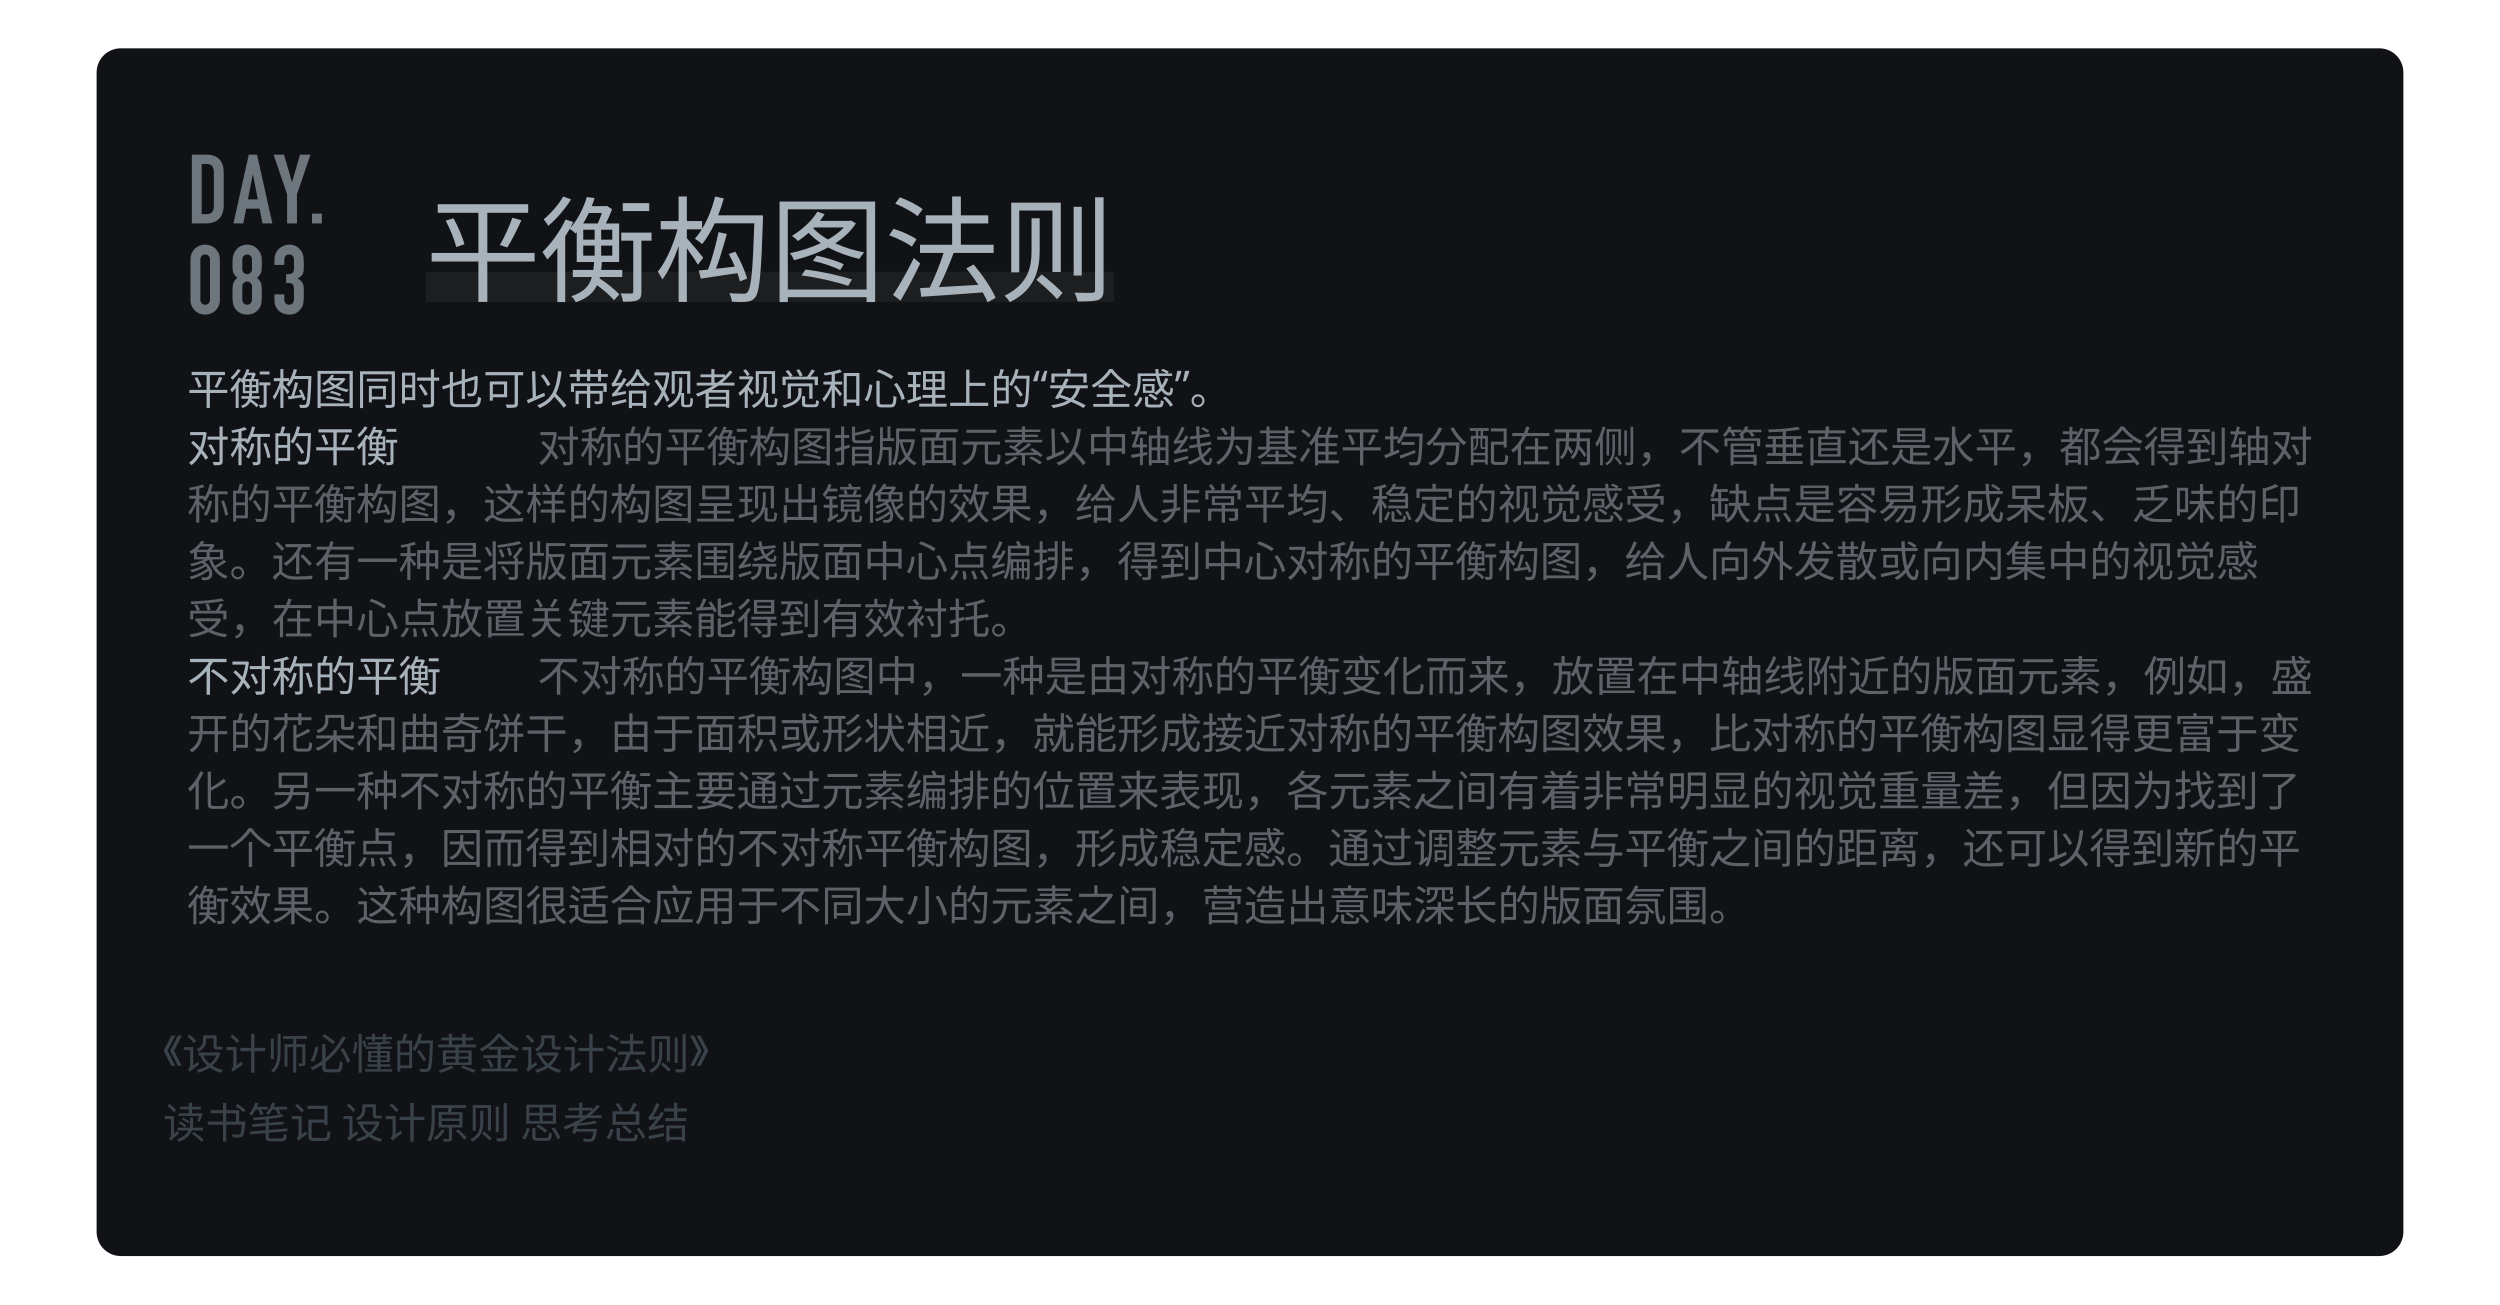
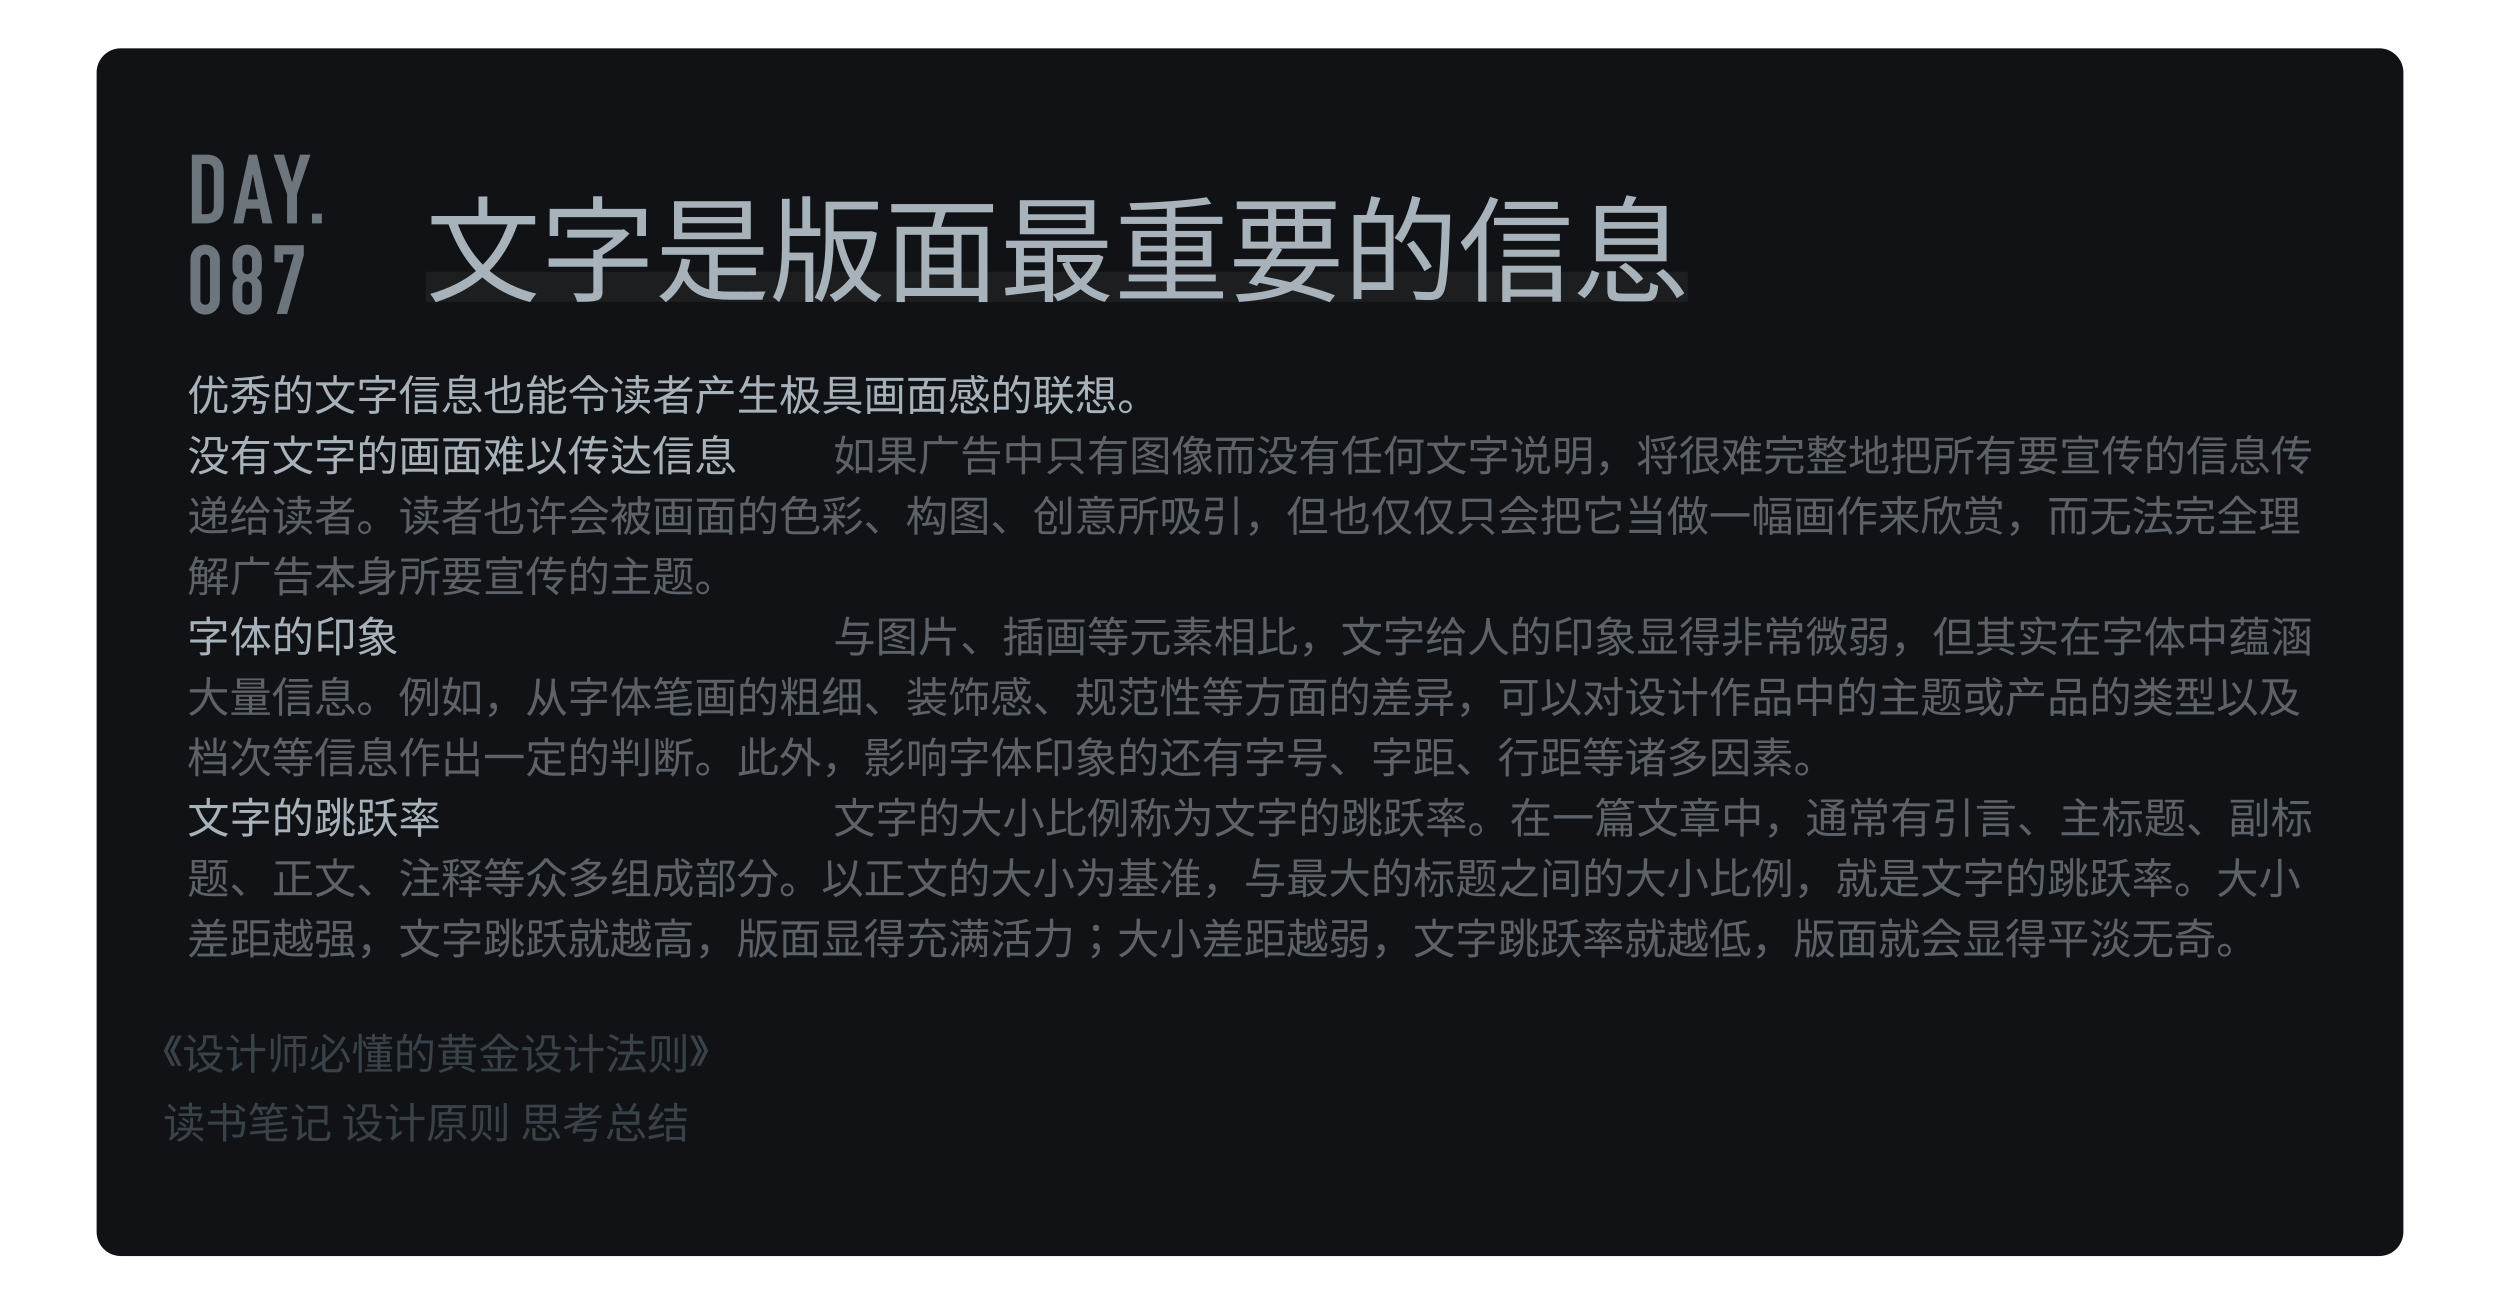
<svg xmlns="http://www.w3.org/2000/svg" width="828px" height="432px" viewBox="0 0 828 432" version="1.1">
-   <g id="83" stroke="none" stroke-width="1" fill="none" fill-rule="evenodd">
+   <g id="87" stroke="none" stroke-width="1" fill="none" fill-rule="evenodd">
    <g id="编组" transform="translate(32, 16)">
      <rect id="矩形" fill="#101216" x="0" y="0" width="764" height="400" rx="8" />
-       <path d="M31.536,58 L31.536,35.216 L36.368,35.216 C38.245,35.216 39.669,35.728 40.64,36.752 C41.611,37.776 42.096,39.227 42.096,41.104 L42.096,51.76 C42.096,53.893 41.579,55.467 40.544,56.48 C39.509,57.493 38.021,58 36.08,58 L31.536,58 Z M34.8,38.288 L34.8,54.928 L36.304,54.928 C37.221,54.928 37.872,54.699 38.256,54.24 C38.64,53.781 38.832,53.061 38.832,52.08 L38.832,41.104 C38.832,40.208 38.651,39.515 38.288,39.024 C37.925,38.533 37.264,38.288 36.304,38.288 L34.8,38.288 Z M53.376,50.032 L51.776,41.776 L51.712,41.776 L50.112,50.032 L53.376,50.032 Z M45.312,58 L50.4,35.216 L53.12,35.216 L58.208,58 L54.944,58 L53.984,53.104 L49.536,53.104 L48.576,58 L45.312,58 Z M63.088,58 L63.088,48.368 L58.608,35.216 L62.064,35.216 L64.688,44.272 L64.752,44.272 L67.376,35.216 L70.832,35.216 L66.352,48.368 L66.352,58 L63.088,58 Z M71.328,58 L71.328,54.736 L74.592,54.736 L74.592,58 L71.328,58 Z M31.088,69.92 C31.088,69.152 31.221,68.469 31.488,67.872 C31.755,67.275 32.112,66.763 32.56,66.336 C33.008,65.909 33.525,65.584 34.112,65.36 C34.699,65.136 35.312,65.024 35.952,65.024 C36.592,65.024 37.205,65.136 37.792,65.36 C38.379,65.584 38.896,65.909 39.344,66.336 C39.792,66.763 40.149,67.275 40.416,67.872 C40.683,68.469 40.816,69.152 40.816,69.92 L40.816,83.296 C40.816,84.064 40.683,84.747 40.416,85.344 C40.149,85.941 39.792,86.453 39.344,86.88 C38.896,87.307 38.379,87.632 37.792,87.856 C37.205,88.08 36.592,88.192 35.952,88.192 C35.312,88.192 34.699,88.08 34.112,87.856 C33.525,87.632 33.008,87.307 32.56,86.88 C32.112,86.453 31.755,85.941 31.488,85.344 C31.221,84.747 31.088,84.064 31.088,83.296 L31.088,69.92 Z M34.352,83.296 C34.352,83.765 34.501,84.155 34.8,84.464 C35.099,84.773 35.483,84.928 35.952,84.928 C36.421,84.928 36.805,84.773 37.104,84.464 C37.403,84.155 37.552,83.765 37.552,83.296 L37.552,69.92 C37.552,69.451 37.403,69.061 37.104,68.752 C36.805,68.443 36.421,68.288 35.952,68.288 C35.483,68.288 35.099,68.443 34.8,68.752 C34.501,69.061 34.352,69.451 34.352,69.92 L34.352,83.296 Z M51.456,69.888 C51.456,69.44 51.296,69.061 50.976,68.752 C50.656,68.443 50.283,68.288 49.856,68.288 C49.429,68.288 49.056,68.443 48.736,68.752 C48.416,69.061 48.256,69.44 48.256,69.888 L48.256,73.216 C48.256,73.664 48.416,74.043 48.736,74.352 C49.056,74.661 49.429,74.816 49.856,74.816 C50.283,74.816 50.656,74.661 50.976,74.352 C51.296,74.043 51.456,73.664 51.456,73.216 L51.456,69.888 Z M44.993,71.5 L44.992,71.168 C44.992,70.549 45.013,70.021 45.056,69.584 C45.099,69.147 45.173,68.768 45.28,68.448 C45.387,68.128 45.509,67.84 45.648,67.584 C45.787,67.328 45.963,67.061 46.176,66.784 C46.603,66.229 47.136,65.797 47.776,65.488 C48.416,65.179 49.109,65.024 49.856,65.024 C50.603,65.024 51.296,65.179 51.936,65.488 C52.576,65.797 53.109,66.229 53.536,66.784 C53.749,67.061 53.931,67.328 54.08,67.584 C54.229,67.84 54.357,68.128 54.464,68.448 C54.571,68.768 54.64,69.147 54.672,69.584 C54.704,70.021 54.72,70.549 54.72,71.168 L54.716,71.815 C54.712,72.223 54.702,72.583 54.688,72.896 C54.667,73.365 54.603,73.781 54.496,74.144 C54.389,74.507 54.224,74.832 54,75.12 C53.776,75.408 53.472,75.712 53.088,76.032 C53.472,76.331 53.776,76.629 54,76.928 C54.224,77.227 54.389,77.579 54.496,77.984 C54.603,78.389 54.667,78.885 54.688,79.472 L54.71,80.3 C54.717,80.7 54.72,81.144 54.72,81.632 L54.716,82.205 C54.71,82.658 54.695,83.048 54.672,83.376 C54.64,83.835 54.592,84.235 54.528,84.576 C54.464,84.917 54.373,85.205 54.256,85.44 C54.139,85.675 53.995,85.92 53.824,86.176 C53.461,86.731 52.949,87.205 52.288,87.6 C51.627,87.995 50.816,88.192 49.856,88.192 C48.896,88.192 48.085,87.995 47.424,87.6 C46.763,87.205 46.251,86.731 45.888,86.176 C45.717,85.92 45.573,85.675 45.456,85.44 C45.339,85.205 45.248,84.917 45.184,84.576 C45.12,84.235 45.072,83.835 45.04,83.376 L45.016,82.953 C45.003,82.651 44.996,82.308 44.993,81.926 L44.995,80.933 C44.999,80.378 45.009,79.891 45.024,79.472 C45.045,78.885 45.109,78.389 45.216,77.984 C45.323,77.579 45.488,77.227 45.712,76.928 C45.936,76.629 46.24,76.331 46.624,76.032 C46.24,75.712 45.936,75.408 45.712,75.12 C45.488,74.832 45.323,74.507 45.216,74.144 C45.109,73.781 45.045,73.365 45.024,72.896 L45.006,72.391 C44.999,72.121 44.995,71.824 44.993,71.5 L44.993,71.5 Z M51.456,78.848 C51.456,78.4 51.296,78.021 50.976,77.712 C50.656,77.403 50.283,77.248 49.856,77.248 C49.429,77.248 49.056,77.403 48.736,77.712 C48.416,78.021 48.256,78.4 48.256,78.848 L48.256,83.328 C48.256,83.776 48.416,84.155 48.736,84.464 C49.056,84.773 49.429,84.928 49.856,84.928 C50.283,84.928 50.656,84.773 50.976,84.464 C51.296,84.155 51.456,83.776 51.456,83.328 L51.456,78.848 Z M62.768,74.816 C63.749,74.816 64.427,74.699 64.8,74.464 C65.173,74.229 65.36,73.685 65.36,72.832 L65.36,69.888 C65.36,69.419 65.216,69.035 64.928,68.736 C64.64,68.437 64.251,68.288 63.76,68.288 C63.184,68.288 62.773,68.469 62.528,68.832 C62.283,69.195 62.16,69.547 62.16,69.888 L62.16,71.744 L58.896,71.744 L58.896,69.856 C58.896,69.195 59.024,68.565 59.28,67.968 C59.536,67.371 59.888,66.859 60.336,66.432 C60.784,66.005 61.307,65.664 61.904,65.408 C62.501,65.152 63.141,65.024 63.824,65.024 C64.72,65.024 65.461,65.2 66.048,65.552 C66.635,65.904 67.077,66.261 67.376,66.624 C67.589,66.88 67.776,67.136 67.936,67.392 C68.096,67.648 68.229,67.957 68.336,68.32 C68.528,69.024 68.624,70.069 68.624,71.456 L68.62,72.096 C68.614,72.599 68.599,73.026 68.576,73.376 C68.544,73.867 68.464,74.272 68.336,74.592 C68.187,74.933 67.979,75.221 67.712,75.456 C67.445,75.691 67.077,75.947 66.608,76.224 C67.12,76.544 67.509,76.843 67.776,77.12 C68.043,77.397 68.24,77.717 68.368,78.08 C68.496,78.464 68.571,78.917 68.592,79.44 L68.608,79.923 C68.619,80.355 68.624,80.861 68.624,81.44 L68.62,82.049 C68.614,82.53 68.599,82.946 68.576,83.296 C68.544,83.787 68.496,84.192 68.432,84.512 C68.368,84.853 68.283,85.141 68.176,85.376 C68.069,85.611 67.931,85.856 67.76,86.112 C67.355,86.709 66.837,87.205 66.208,87.6 C65.579,87.995 64.752,88.192 63.728,88.192 C63.216,88.192 62.672,88.107 62.096,87.936 C61.52,87.765 60.997,87.488 60.528,87.104 C60.059,86.72 59.669,86.219 59.36,85.6 C59.051,84.981 58.896,84.224 58.896,83.328 L58.896,81.472 L62.16,81.472 L62.16,83.168 C62.16,83.68 62.304,84.101 62.592,84.432 C62.88,84.763 63.269,84.928 63.76,84.928 C64.251,84.928 64.64,84.763 64.928,84.432 C65.216,84.101 65.36,83.659 65.36,83.104 L65.36,79.84 C65.36,78.944 65.189,78.357 64.848,78.08 C64.656,77.909 64.395,77.803 64.064,77.76 C63.733,77.717 63.301,77.696 62.768,77.696 L62.768,74.816 Z" id="DAY.083" fill="#6E767D" fill-rule="nonzero" />
+       <path d="M31.536,58 L31.536,35.216 L36.368,35.216 C38.245,35.216 39.669,35.728 40.64,36.752 C41.611,37.776 42.096,39.227 42.096,41.104 L42.096,51.76 C42.096,53.893 41.579,55.467 40.544,56.48 C39.509,57.493 38.021,58 36.08,58 L31.536,58 Z M34.8,38.288 L34.8,54.928 L36.304,54.928 C37.221,54.928 37.872,54.699 38.256,54.24 C38.64,53.781 38.832,53.061 38.832,52.08 L38.832,41.104 C38.832,40.208 38.651,39.515 38.288,39.024 C37.925,38.533 37.264,38.288 36.304,38.288 L34.8,38.288 Z M53.376,50.032 L51.776,41.776 L51.712,41.776 L50.112,50.032 L53.376,50.032 Z M45.312,58 L50.4,35.216 L53.12,35.216 L58.208,58 L54.944,58 L53.984,53.104 L49.536,53.104 L48.576,58 L45.312,58 Z M63.088,58 L63.088,48.368 L58.608,35.216 L62.064,35.216 L64.688,44.272 L64.752,44.272 L67.376,35.216 L70.832,35.216 L66.352,48.368 L66.352,58 L63.088,58 Z M71.328,58 L71.328,54.736 L74.592,54.736 L74.592,58 L71.328,58 Z M31.088,69.92 C31.088,69.152 31.221,68.469 31.488,67.872 C31.755,67.275 32.112,66.763 32.56,66.336 C33.008,65.909 33.525,65.584 34.112,65.36 C34.699,65.136 35.312,65.024 35.952,65.024 C36.592,65.024 37.205,65.136 37.792,65.36 C38.379,65.584 38.896,65.909 39.344,66.336 C39.792,66.763 40.149,67.275 40.416,67.872 C40.683,68.469 40.816,69.152 40.816,69.92 L40.816,83.296 C40.816,84.064 40.683,84.747 40.416,85.344 C40.149,85.941 39.792,86.453 39.344,86.88 C38.896,87.307 38.379,87.632 37.792,87.856 C37.205,88.08 36.592,88.192 35.952,88.192 C35.312,88.192 34.699,88.08 34.112,87.856 C33.525,87.632 33.008,87.307 32.56,86.88 C32.112,86.453 31.755,85.941 31.488,85.344 C31.221,84.747 31.088,84.064 31.088,83.296 L31.088,69.92 Z M34.352,83.296 C34.352,83.765 34.501,84.155 34.8,84.464 C35.099,84.773 35.483,84.928 35.952,84.928 C36.421,84.928 36.805,84.773 37.104,84.464 C37.403,84.155 37.552,83.765 37.552,83.296 L37.552,69.92 C37.552,69.451 37.403,69.061 37.104,68.752 C36.805,68.443 36.421,68.288 35.952,68.288 C35.483,68.288 35.099,68.443 34.8,68.752 C34.501,69.061 34.352,69.451 34.352,69.92 L34.352,83.296 Z M51.456,69.888 C51.456,69.44 51.296,69.061 50.976,68.752 C50.656,68.443 50.283,68.288 49.856,68.288 C49.429,68.288 49.056,68.443 48.736,68.752 C48.416,69.061 48.256,69.44 48.256,69.888 L48.256,73.216 C48.256,73.664 48.416,74.043 48.736,74.352 C49.056,74.661 49.429,74.816 49.856,74.816 C50.283,74.816 50.656,74.661 50.976,74.352 C51.296,74.043 51.456,73.664 51.456,73.216 L51.456,69.888 Z M44.993,71.5 L44.992,71.168 C44.992,70.549 45.013,70.021 45.056,69.584 C45.099,69.147 45.173,68.768 45.28,68.448 C45.387,68.128 45.509,67.84 45.648,67.584 C45.787,67.328 45.963,67.061 46.176,66.784 C46.603,66.229 47.136,65.797 47.776,65.488 C48.416,65.179 49.109,65.024 49.856,65.024 C50.603,65.024 51.296,65.179 51.936,65.488 C52.576,65.797 53.109,66.229 53.536,66.784 C53.749,67.061 53.931,67.328 54.08,67.584 C54.229,67.84 54.357,68.128 54.464,68.448 C54.571,68.768 54.64,69.147 54.672,69.584 C54.704,70.021 54.72,70.549 54.72,71.168 L54.716,71.815 C54.712,72.223 54.702,72.583 54.688,72.896 C54.667,73.365 54.603,73.781 54.496,74.144 C54.389,74.507 54.224,74.832 54,75.12 C53.776,75.408 53.472,75.712 53.088,76.032 C53.472,76.331 53.776,76.629 54,76.928 C54.224,77.227 54.389,77.579 54.496,77.984 C54.603,78.389 54.667,78.885 54.688,79.472 L54.71,80.3 C54.717,80.7 54.72,81.144 54.72,81.632 L54.716,82.205 C54.71,82.658 54.695,83.048 54.672,83.376 C54.64,83.835 54.592,84.235 54.528,84.576 C54.464,84.917 54.373,85.205 54.256,85.44 C54.139,85.675 53.995,85.92 53.824,86.176 C53.461,86.731 52.949,87.205 52.288,87.6 C51.627,87.995 50.816,88.192 49.856,88.192 C48.896,88.192 48.085,87.995 47.424,87.6 C46.763,87.205 46.251,86.731 45.888,86.176 C45.717,85.92 45.573,85.675 45.456,85.44 C45.339,85.205 45.248,84.917 45.184,84.576 C45.12,84.235 45.072,83.835 45.04,83.376 L45.016,82.953 C45.003,82.651 44.996,82.308 44.993,81.926 L44.995,80.933 C44.999,80.378 45.009,79.891 45.024,79.472 C45.045,78.885 45.109,78.389 45.216,77.984 C45.323,77.579 45.488,77.227 45.712,76.928 C45.936,76.629 46.24,76.331 46.624,76.032 C46.24,75.712 45.936,75.408 45.712,75.12 C45.488,74.832 45.323,74.507 45.216,74.144 C45.109,73.781 45.045,73.365 45.024,72.896 L45.006,72.391 C44.999,72.121 44.995,71.824 44.993,71.5 L44.993,71.5 Z M51.456,78.848 C51.456,78.4 51.296,78.021 50.976,77.712 C50.656,77.403 50.283,77.248 49.856,77.248 C49.429,77.248 49.056,77.403 48.736,77.712 C48.416,78.021 48.256,78.4 48.256,78.848 L48.256,83.328 C48.256,83.776 48.416,84.155 48.736,84.464 C49.056,84.773 49.429,84.928 49.856,84.928 C50.283,84.928 50.656,84.773 50.976,84.464 C51.296,84.155 51.456,83.776 51.456,83.328 L51.456,78.848 Z M59.632,88 L65.36,68.288 L61.776,68.288 L61.776,70.912 L58.896,70.912 L58.896,65.216 L68.624,65.216 L68.624,68.48 L63.088,88 L59.632,88 Z" id="DAY.087" fill="#6E767D" fill-rule="nonzero" />
    </g>
-     <rect id="矩形" fill="#1D1E1F" x="141" y="90" width="228" height="10" />
-     <text id="平衡构图法则" font-family="PingFangSC-Semibold, PingFang SC" font-size="38" font-weight="500" line-spacing="38" fill="#A8B2BA">
-       <tspan x="141" y="97">平衡构图法则</tspan>
+     <rect id="矩形" fill="#1D1E1F" x="141" y="90" width="418" height="10" />
+     <text id="文字是版面最重要的信息" font-family="PingFangSC-Semibold, PingFang SC" font-size="38" font-weight="500" line-spacing="38" fill="#A8B2BA">
+       <tspan x="141" y="97">文字是版面最重要的信息</tspan>
    </text>
-     <text id="平衡构图同时也可以带给观者视觉和心理上的" font-family="PingFangSC-Regular, PingFang SC" font-size="14" font-weight="normal" line-spacing="19" fill="#A8B2BA">
-       <tspan x="62" y="134">平衡构图同时也可以带给观者视觉和心理上的“安全感”。</tspan>
-       <tspan x="62" y="153">对称的平衡       </tspan>
-       <tspan x="178" y="153" fill-opacity="0.5">对称的平衡构图指版面元素以中轴线为基准平均分配在两侧，不管垂直还是水平，都会得到轴对</tspan>
-       <tspan x="62" y="172" fill-opacity="0.5">称的平衡构图，这样的构图呈现出镜像的效果，给人非常平均、稳定的视觉感受，缺点是容易形成呆板、乏味的印</tspan>
-       <tspan x="62" y="191" fill-opacity="0.5">象。还有一种是将版面元素围绕版面中心点编排，得到中心对称的平衡构图，给人向外发散或向内集中的视觉感</tspan>
-       <tspan x="62" y="210" fill-opacity="0.5">受，在中心点放置关键元素能得到有效衬托。</tspan>
-       <tspan x="343.008" y="210" />
-       <tspan x="62" y="229">不对称的平衡    </tspan>
-       <tspan x="178" y="229" fill-opacity="0.5">不对称的平衡构图中，一种是由对称的平衡变化而来，放置在中轴线附近的版面元素，例如，盛</tspan>
-       <tspan x="62" y="248" fill-opacity="0.5">开的花朵和曲奇饼干，由于面积或形状相近，就能形成接近对称的平衡构图效果，比对称的平衡构图显得更富于变</tspan>
-       <tspan x="62" y="267" fill-opacity="0.5">化。另一种不对称的平衡主要通过元素编排的位置来表现，各元素之间有着非常明显的视觉重量差，但因为找到了</tspan>
-       <tspan x="62" y="286" fill-opacity="0.5">一个平衡点，因而得到相对的不对称平衡构图，形成稳定感。通过调整元素与平衡之间的距离，还可以得到新的平</tspan>
-       <tspan x="62" y="305" fill-opacity="0.5">衡效果。这种构图很适合应用于不同大小的元素之间，营造出意味深长的版面氛围。</tspan>
+     <text id="优秀的文字信息也能令读者产生极具画面感的" font-family="PingFangSC-Regular, PingFang SC" font-size="14" font-weight="normal" line-spacing="20" fill="#A8B2BA">
+       <tspan x="62" y="136">优秀的文字信息也能令读者产生极具画面感的联想。</tspan>
+       <tspan x="62" y="156" font-family="PingFangSC-Semibold, PingFang SC" font-weight="500">没有文字的画面难以传达信息</tspan>
+       <tspan x="244" y="156">    </tspan>
+       <tspan x="276" y="156" fill-opacity="0.5">如果广告中只有图像而没有任何文字说明，将很难完整地把所有要宣传的信息传</tspan>
+       <tspan x="62" y="176" fill-opacity="0.5">递给读者。读者也许会被画面的色彩、构图、创意所吸引，但也仅仅只会把它当做一幅画作来欣赏，而无法完全理</tspan>
+       <tspan x="62" y="196" fill-opacity="0.5">解广告本身所要宣传的主题。</tspan>
+       <tspan x="244" y="196" />
+       <tspan x="62" y="216" font-family="PingFangSC-Semibold, PingFang SC" font-weight="500">字体的印象</tspan>
+       <tspan x="132" y="216">                            </tspan>
+       <tspan x="276" y="216" fill-opacity="0.5">与图片、插画等元素相比，文字给人的印象显得非常微弱，但其实在字体中蕴涵</tspan>
+       <tspan x="62" y="236" fill-opacity="0.5">大量信息。例如，从字体笔画的粗细、装饰感、规范性等方面的差异，可以对设计作品中的主题或产品的类型以及</tspan>
+       <tspan x="62" y="256" fill-opacity="0.5">档次等信息作出一定的判断。此外，影响字体印象的还有字号、字距、行距等诸多因素。</tspan>
+       <tspan x="62" y="276" font-family="PingFangSC-Semibold, PingFang SC" font-weight="500">文字的跳跃率</tspan>
+       <tspan x="146" y="276">                      </tspan>
+       <tspan x="276" y="276" fill-opacity="0.5">文字的大小比例称为文字的跳跃率。在一篇文章中，通常有引言、主标题、副标</tspan>
+       <tspan x="62" y="296" fill-opacity="0.5">题、正文、注释等众多组成部分。以正文的大小为基准，与最大的标题之间的大小比例，就是文字的跳跃率。大小</tspan>
+       <tspan x="62" y="316" fill-opacity="0.5">差距越强，文字跳跃就越高，版面显得充满活力；大小差距越弱，文字跳跃率就越低，版面就会显得平淡无奇。</tspan>
    </text>
    <text id="《设计师必懂的黄金设计法则》-读书笔记" font-family="PingFangSC-Regular, PingFang SC" font-size="14" font-weight="normal" line-spacing="24" fill="#3A4249">
      <tspan x="54" y="353">《设计师必懂的黄金设计法则》     </tspan>
      <tspan x="54" y="377">  读书笔记 设计原则 思考总结</tspan>
    </text>
  </g>
</svg>
